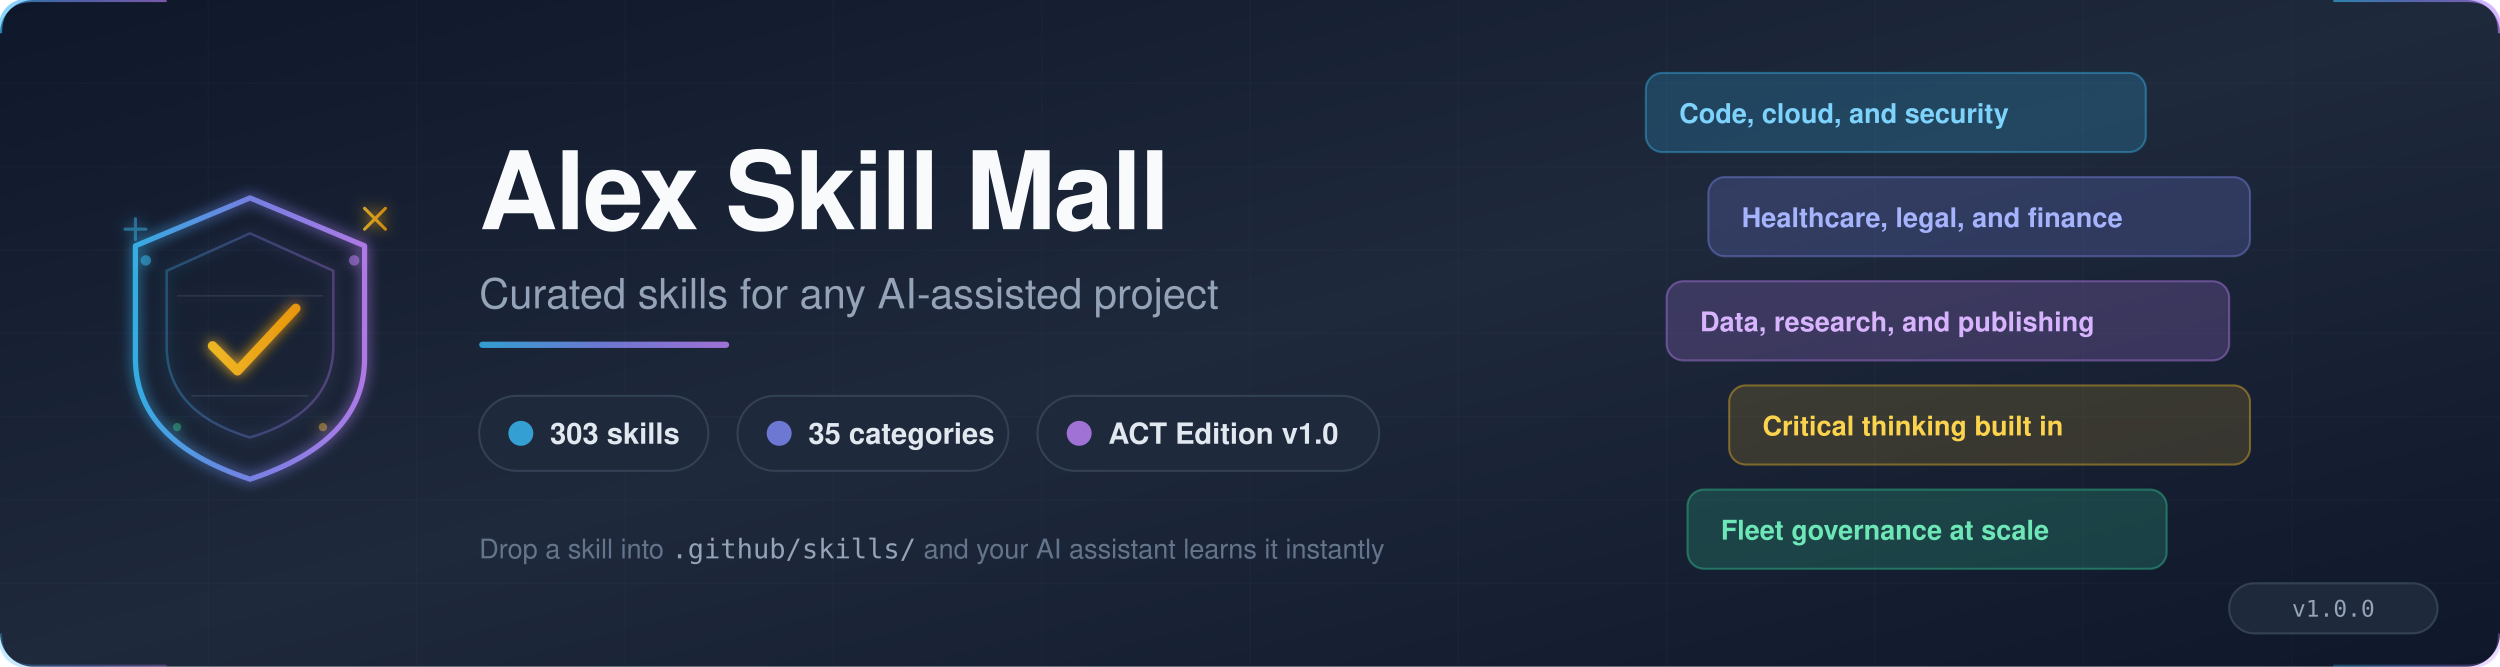
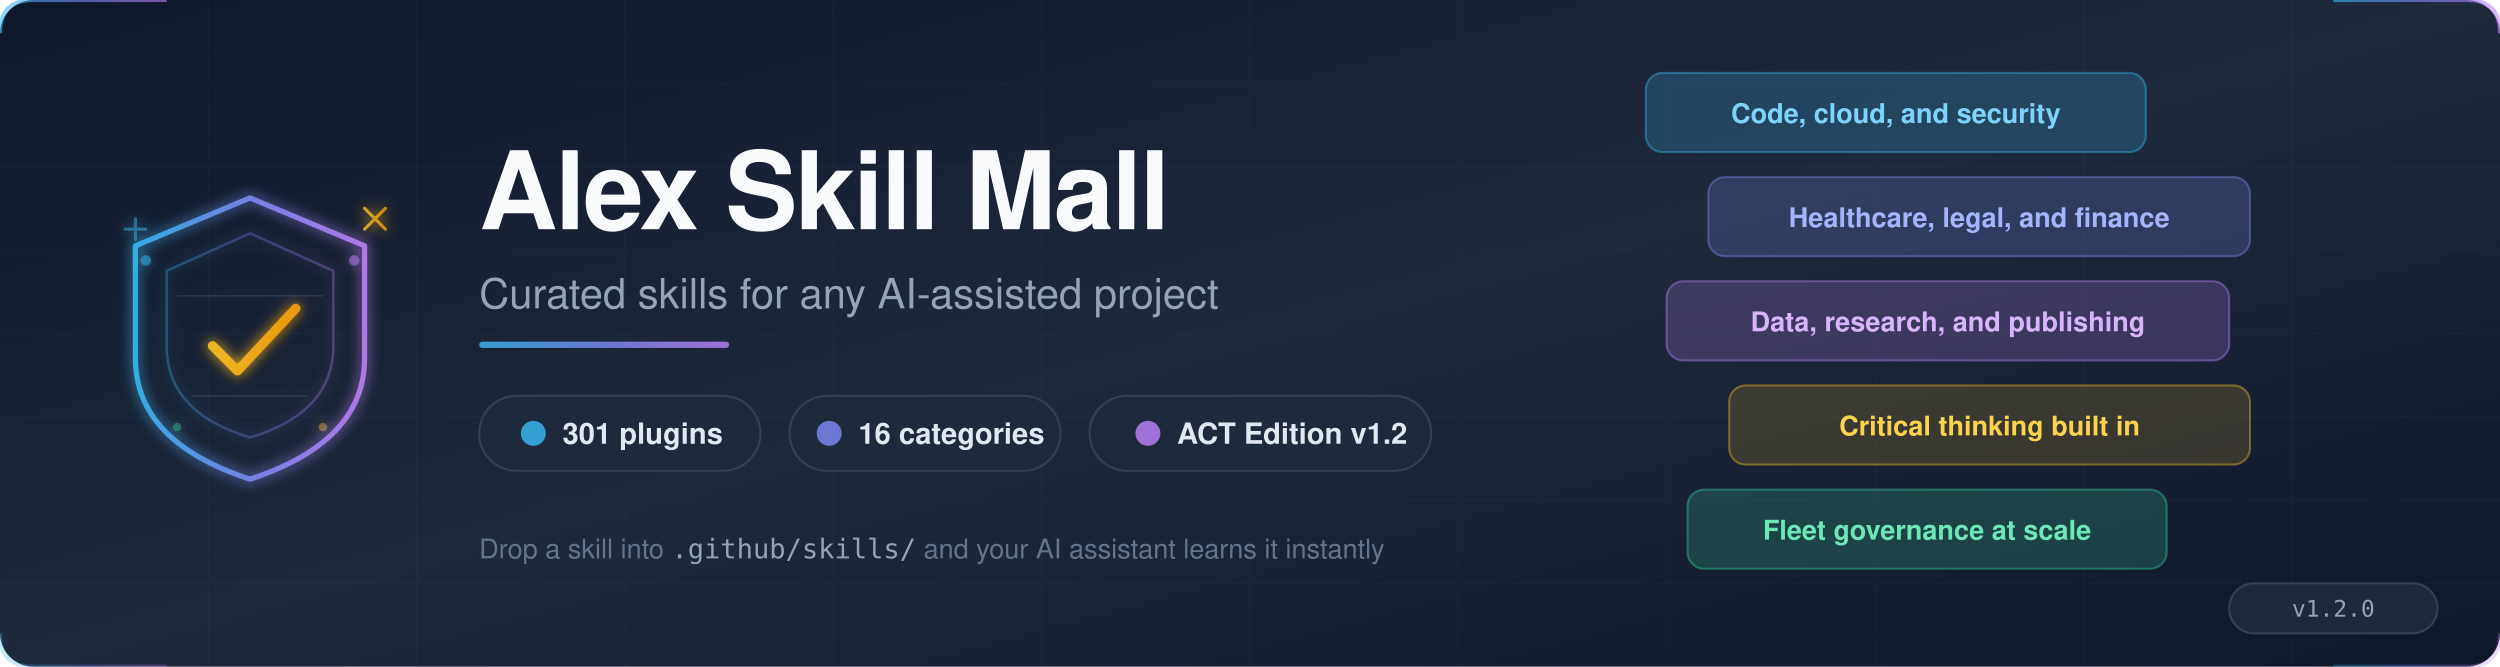
<svg xmlns="http://www.w3.org/2000/svg" viewBox="0 0 1200 320" width="1200" height="320">
  <defs>
    <linearGradient id="bg" x1="0%" y1="0%" x2="100%" y2="100%">
      <stop offset="0%" style="stop-color:#0f172a" />
      <stop offset="50%" style="stop-color:#1e293b" />
      <stop offset="100%" style="stop-color:#0f172a" />
    </linearGradient>
    <linearGradient id="accent" x1="0%" y1="0%" x2="100%" y2="0%">
      <stop offset="0%" style="stop-color:#38bdf8" />
      <stop offset="50%" style="stop-color:#818cf8" />
      <stop offset="100%" style="stop-color:#c084fc" />
    </linearGradient>
    <linearGradient id="goldAccent" x1="0%" y1="0%" x2="100%" y2="0%">
      <stop offset="0%" style="stop-color:#fbbf24" />
      <stop offset="100%" style="stop-color:#f59e0b" />
    </linearGradient>
    <filter id="glow">
      <feGaussianBlur stdDeviation="3" result="blur" />
      <feMerge>
        <feMergeNode in="blur" />
        <feMergeNode in="SourceGraphic" />
      </feMerge>
    </filter>
    <filter id="softGlow">
      <feGaussianBlur stdDeviation="8" result="blur" />
      <feMerge>
        <feMergeNode in="blur" />
        <feMergeNode in="SourceGraphic" />
      </feMerge>
    </filter>
  </defs>
  <rect width="1200" height="320" rx="16" fill="url(#bg)" />
  <g opacity="0.04" stroke="#818cf8" stroke-width="0.5">
    <line x1="0" y1="40" x2="1200" y2="40" />
    <line x1="0" y1="80" x2="1200" y2="80" />
    <line x1="0" y1="120" x2="1200" y2="120" />
    <line x1="0" y1="160" x2="1200" y2="160" />
    <line x1="0" y1="200" x2="1200" y2="200" />
    <line x1="0" y1="240" x2="1200" y2="240" />
    <line x1="0" y1="280" x2="1200" y2="280" />
    <line x1="100" y1="0" x2="100" y2="320" />
    <line x1="200" y1="0" x2="200" y2="320" />
    <line x1="300" y1="0" x2="300" y2="320" />
    <line x1="400" y1="0" x2="400" y2="320" />
    <line x1="500" y1="0" x2="500" y2="320" />
    <line x1="600" y1="0" x2="600" y2="320" />
    <line x1="700" y1="0" x2="700" y2="320" />
    <line x1="800" y1="0" x2="800" y2="320" />
    <line x1="900" y1="0" x2="900" y2="320" />
    <line x1="1000" y1="0" x2="1000" y2="320" />
    <line x1="1100" y1="0" x2="1100" y2="320" />
  </g>
  <path d="M0,16 Q0,0 16,0 L80,0" fill="none" stroke="url(#accent)" stroke-width="2" opacity="0.6" />
  <path d="M0,16 L0,80" fill="none" stroke="url(#accent)" stroke-width="2" opacity="0.6" />
  <path d="M1120,0 L1184,0 Q1200,0 1200,16" fill="none" stroke="url(#accent)" stroke-width="2" opacity="0.6" />
  <path d="M1200,16 L1200,80" fill="none" stroke="url(#accent)" stroke-width="2" opacity="0.6" />
  <path d="M0,304 Q0,320 16,320 L80,320" fill="none" stroke="url(#accent)" stroke-width="2" opacity="0.3" />
  <path d="M0,240 L0,304" fill="none" stroke="url(#accent)" stroke-width="2" opacity="0.3" />
  <path d="M1120,320 L1184,320 Q1200,320 1200,304" fill="none" stroke="url(#accent)" stroke-width="2" opacity="0.3" />
  <path d="M1200,240 L1200,304" fill="none" stroke="url(#accent)" stroke-width="2" opacity="0.3" />
  <g transform="translate(120, 160)" filter="url(#glow)">
    <path d="M0,-65 L55,-42 L55,12 Q55,52 0,70 Q-55,52 -55,12 L-55,-42 Z" fill="none" stroke="url(#accent)" stroke-width="2.5" stroke-linejoin="round" opacity="0.85" />
    <path d="M0,-48 L40,-30 L40,6 Q40,38 0,50 Q-40,38 -40,6 L-40,-30 Z" fill="none" stroke="url(#accent)" stroke-width="1.2" opacity="0.3" />
    <path d="M-18,6 L-6,18 L22,-12" fill="none" stroke="url(#goldAccent)" stroke-width="4.5" stroke-linecap="round" stroke-linejoin="round" opacity="0.9" />
    <line x1="-35" y1="-18" x2="35" y2="-18" stroke="#94a3b8" stroke-width="0.8" opacity="0.15" />
    <line x1="-28" y1="30" x2="28" y2="30" stroke="#94a3b8" stroke-width="0.8" opacity="0.15" />
    <circle cx="-50" cy="-35" r="2.5" fill="#38bdf8" opacity="0.5" />
    <circle cx="50" cy="-35" r="2.5" fill="#c084fc" opacity="0.5" />
    <circle cx="-35" cy="45" r="2" fill="#34d399" opacity="0.4" />
    <circle cx="35" cy="45" r="2" fill="#fbbf24" opacity="0.4" />
    <g transform="translate(60, -55)" opacity="0.8">
      <line x1="0" y1="-8" x2="0" y2="8" stroke="url(#goldAccent)" stroke-width="2" stroke-linecap="round" />
      <line x1="-8" y1="0" x2="8" y2="0" stroke="url(#goldAccent)" stroke-width="2" stroke-linecap="round" />
      <line x1="-5" y1="-5" x2="5" y2="5" stroke="url(#goldAccent)" stroke-width="1.5" stroke-linecap="round" />
      <line x1="5" y1="-5" x2="-5" y2="5" stroke="url(#goldAccent)" stroke-width="1.5" stroke-linecap="round" />
    </g>
    <g transform="translate(-55, -50)" opacity="0.45">
      <line x1="0" y1="-5" x2="0" y2="5" stroke="#38bdf8" stroke-width="1.5" stroke-linecap="round" />
      <line x1="-5" y1="0" x2="5" y2="0" stroke="#38bdf8" stroke-width="1.5" stroke-linecap="round" />
    </g>
  </g>
  <text x="230" y="110" font-family="Segoe UI, Helvetica, Arial, sans-serif" font-size="52" font-weight="700" fill="#f8fafc" letter-spacing="-1">Alex Skill Mall</text>
  <text x="230" y="148" font-family="Segoe UI, Helvetica, Arial, sans-serif" font-size="20" fill="#94a3b8" font-weight="400">Curated skills for any AI-assisted project</text>
  <rect x="230" y="164" width="120" height="3" rx="1.5" fill="url(#accent)" opacity="0.8" />
  <g transform="translate(230, 190)">
-     <rect x="0" y="0" width="110" height="36" rx="18" fill="#1e293b" stroke="#334155" stroke-width="1" />
-     <circle cx="20" cy="18" r="6" fill="#38bdf8" opacity="0.8" />
-     <text x="34" y="23" font-family="Segoe UI, Helvetica, Arial, sans-serif" font-size="14" font-weight="600" fill="#e2e8f0">303 skills</text>
-     <rect x="124" y="0" width="130" height="36" rx="18" fill="#1e293b" stroke="#334155" stroke-width="1" />
-     <circle cx="144" cy="18" r="6" fill="#818cf8" opacity="0.8" />
-     <text x="158" y="23" font-family="Segoe UI, Helvetica, Arial, sans-serif" font-size="14" font-weight="600" fill="#e2e8f0">35 categories</text>
-     <rect x="268" y="0" width="164" height="36" rx="18" fill="#1e293b" stroke="#334155" stroke-width="1" />
-     <circle cx="288" cy="18" r="6" fill="#c084fc" opacity="0.8" />
-     <text x="302" y="23" font-family="Segoe UI, Helvetica, Arial, sans-serif" font-size="14" font-weight="600" fill="#e2e8f0">ACT Edition v1.0</text>
+     <rect x="0" y="0" width="135" height="36" rx="18" fill="#1e293b" stroke="#334155" stroke-width="1" />
+     <circle cx="26" cy="18" r="6" fill="#38bdf8" opacity="0.8" />
+     <text x="40" y="23" font-family="Segoe UI, Helvetica, Arial, sans-serif" font-size="14" font-weight="600" fill="#e2e8f0">301 plugins</text>
+     <rect x="149" y="0" width="130" height="36" rx="18" fill="#1e293b" stroke="#334155" stroke-width="1" />
+     <circle cx="168" cy="18" r="6" fill="#818cf8" opacity="0.8" />
+     <text x="182" y="23" font-family="Segoe UI, Helvetica, Arial, sans-serif" font-size="14" font-weight="600" fill="#e2e8f0">16 categories</text>
+     <rect x="293" y="0" width="164" height="36" rx="18" fill="#1e293b" stroke="#334155" stroke-width="1" />
+     <circle cx="321" cy="18" r="6" fill="#c084fc" opacity="0.8" />
+     <text x="335" y="23" font-family="Segoe UI, Helvetica, Arial, sans-serif" font-size="14" font-weight="600" fill="#e2e8f0">ACT Edition v1.2</text>
  </g>
  <text x="230" y="268" font-family="Segoe UI, Helvetica, Arial, sans-serif" font-size="13" fill="#64748b">Drop a skill into <tspan fill="#94a3b8" font-family="Consolas, monospace">.github/skills/</tspan> and your AI assistant learns it instantly</text>
  <g transform="translate(790, 35)">
    <rect x="0" y="0" width="240" height="38" rx="8" fill="#38bdf8" opacity="0.2" />
    <rect x="0" y="0" width="240" height="38" rx="8" fill="none" stroke="#38bdf8" stroke-width="1" opacity="0.4" />
-     <text x="16" y="24" font-family="Segoe UI, Helvetica, Arial, sans-serif" font-size="13" font-weight="600" fill="#7dd3fc">Code, cloud, and security</text>
+     <text x="120" y="24" font-family="Segoe UI, Helvetica, Arial, sans-serif" font-size="13" font-weight="600" fill="#7dd3fc" text-anchor="middle">Code, cloud, and security</text>
    <rect x="30" y="50" width="260" height="38" rx="8" fill="#818cf8" opacity="0.2" />
    <rect x="30" y="50" width="260" height="38" rx="8" fill="none" stroke="#818cf8" stroke-width="1" opacity="0.4" />
-     <text x="46" y="74" font-family="Segoe UI, Helvetica, Arial, sans-serif" font-size="13" font-weight="600" fill="#a5b4fc">Healthcare, legal, and finance</text>
+     <text x="160" y="74" font-family="Segoe UI, Helvetica, Arial, sans-serif" font-size="13" font-weight="600" fill="#a5b4fc" text-anchor="middle">Healthcare, legal, and finance</text>
    <rect x="10" y="100" width="270" height="38" rx="8" fill="#c084fc" opacity="0.2" />
    <rect x="10" y="100" width="270" height="38" rx="8" fill="none" stroke="#c084fc" stroke-width="1" opacity="0.4" />
-     <text x="26" y="124" font-family="Segoe UI, Helvetica, Arial, sans-serif" font-size="13" font-weight="600" fill="#d8b4fe">Data, research, and publishing</text>
+     <text x="145" y="124" font-family="Segoe UI, Helvetica, Arial, sans-serif" font-size="13" font-weight="600" fill="#d8b4fe" text-anchor="middle">Data, research, and publishing</text>
    <rect x="40" y="150" width="250" height="38" rx="8" fill="#fbbf24" opacity="0.15" />
    <rect x="40" y="150" width="250" height="38" rx="8" fill="none" stroke="#fbbf24" stroke-width="1" opacity="0.4" />
-     <text x="56" y="174" font-family="Segoe UI, Helvetica, Arial, sans-serif" font-size="13" font-weight="600" fill="#fcd34d">Critical thinking built in</text>
+     <text x="165" y="174" font-family="Segoe UI, Helvetica, Arial, sans-serif" font-size="13" font-weight="600" fill="#fcd34d" text-anchor="middle">Critical thinking built in</text>
    <rect x="20" y="200" width="230" height="38" rx="8" fill="#34d399" opacity="0.2" />
    <rect x="20" y="200" width="230" height="38" rx="8" fill="none" stroke="#34d399" stroke-width="1" opacity="0.4" />
-     <text x="36" y="224" font-family="Segoe UI, Helvetica, Arial, sans-serif" font-size="13" font-weight="600" fill="#6ee7b7">Fleet governance at scale</text>
+     <text x="135" y="224" font-family="Segoe UI, Helvetica, Arial, sans-serif" font-size="13" font-weight="600" fill="#6ee7b7" text-anchor="middle">Fleet governance at scale</text>
  </g>
  <rect x="1070" y="280" width="100" height="24" rx="12" fill="#1e293b" stroke="#334155" stroke-width="1" />
-   <text x="1120" y="296" font-family="Consolas, monospace" font-size="11" fill="#94a3b8" text-anchor="middle">v1.0.0</text>
+   <text x="1120" y="296" font-family="Consolas, monospace" font-size="11" fill="#94a3b8" text-anchor="middle">v1.2.0</text>
</svg>
